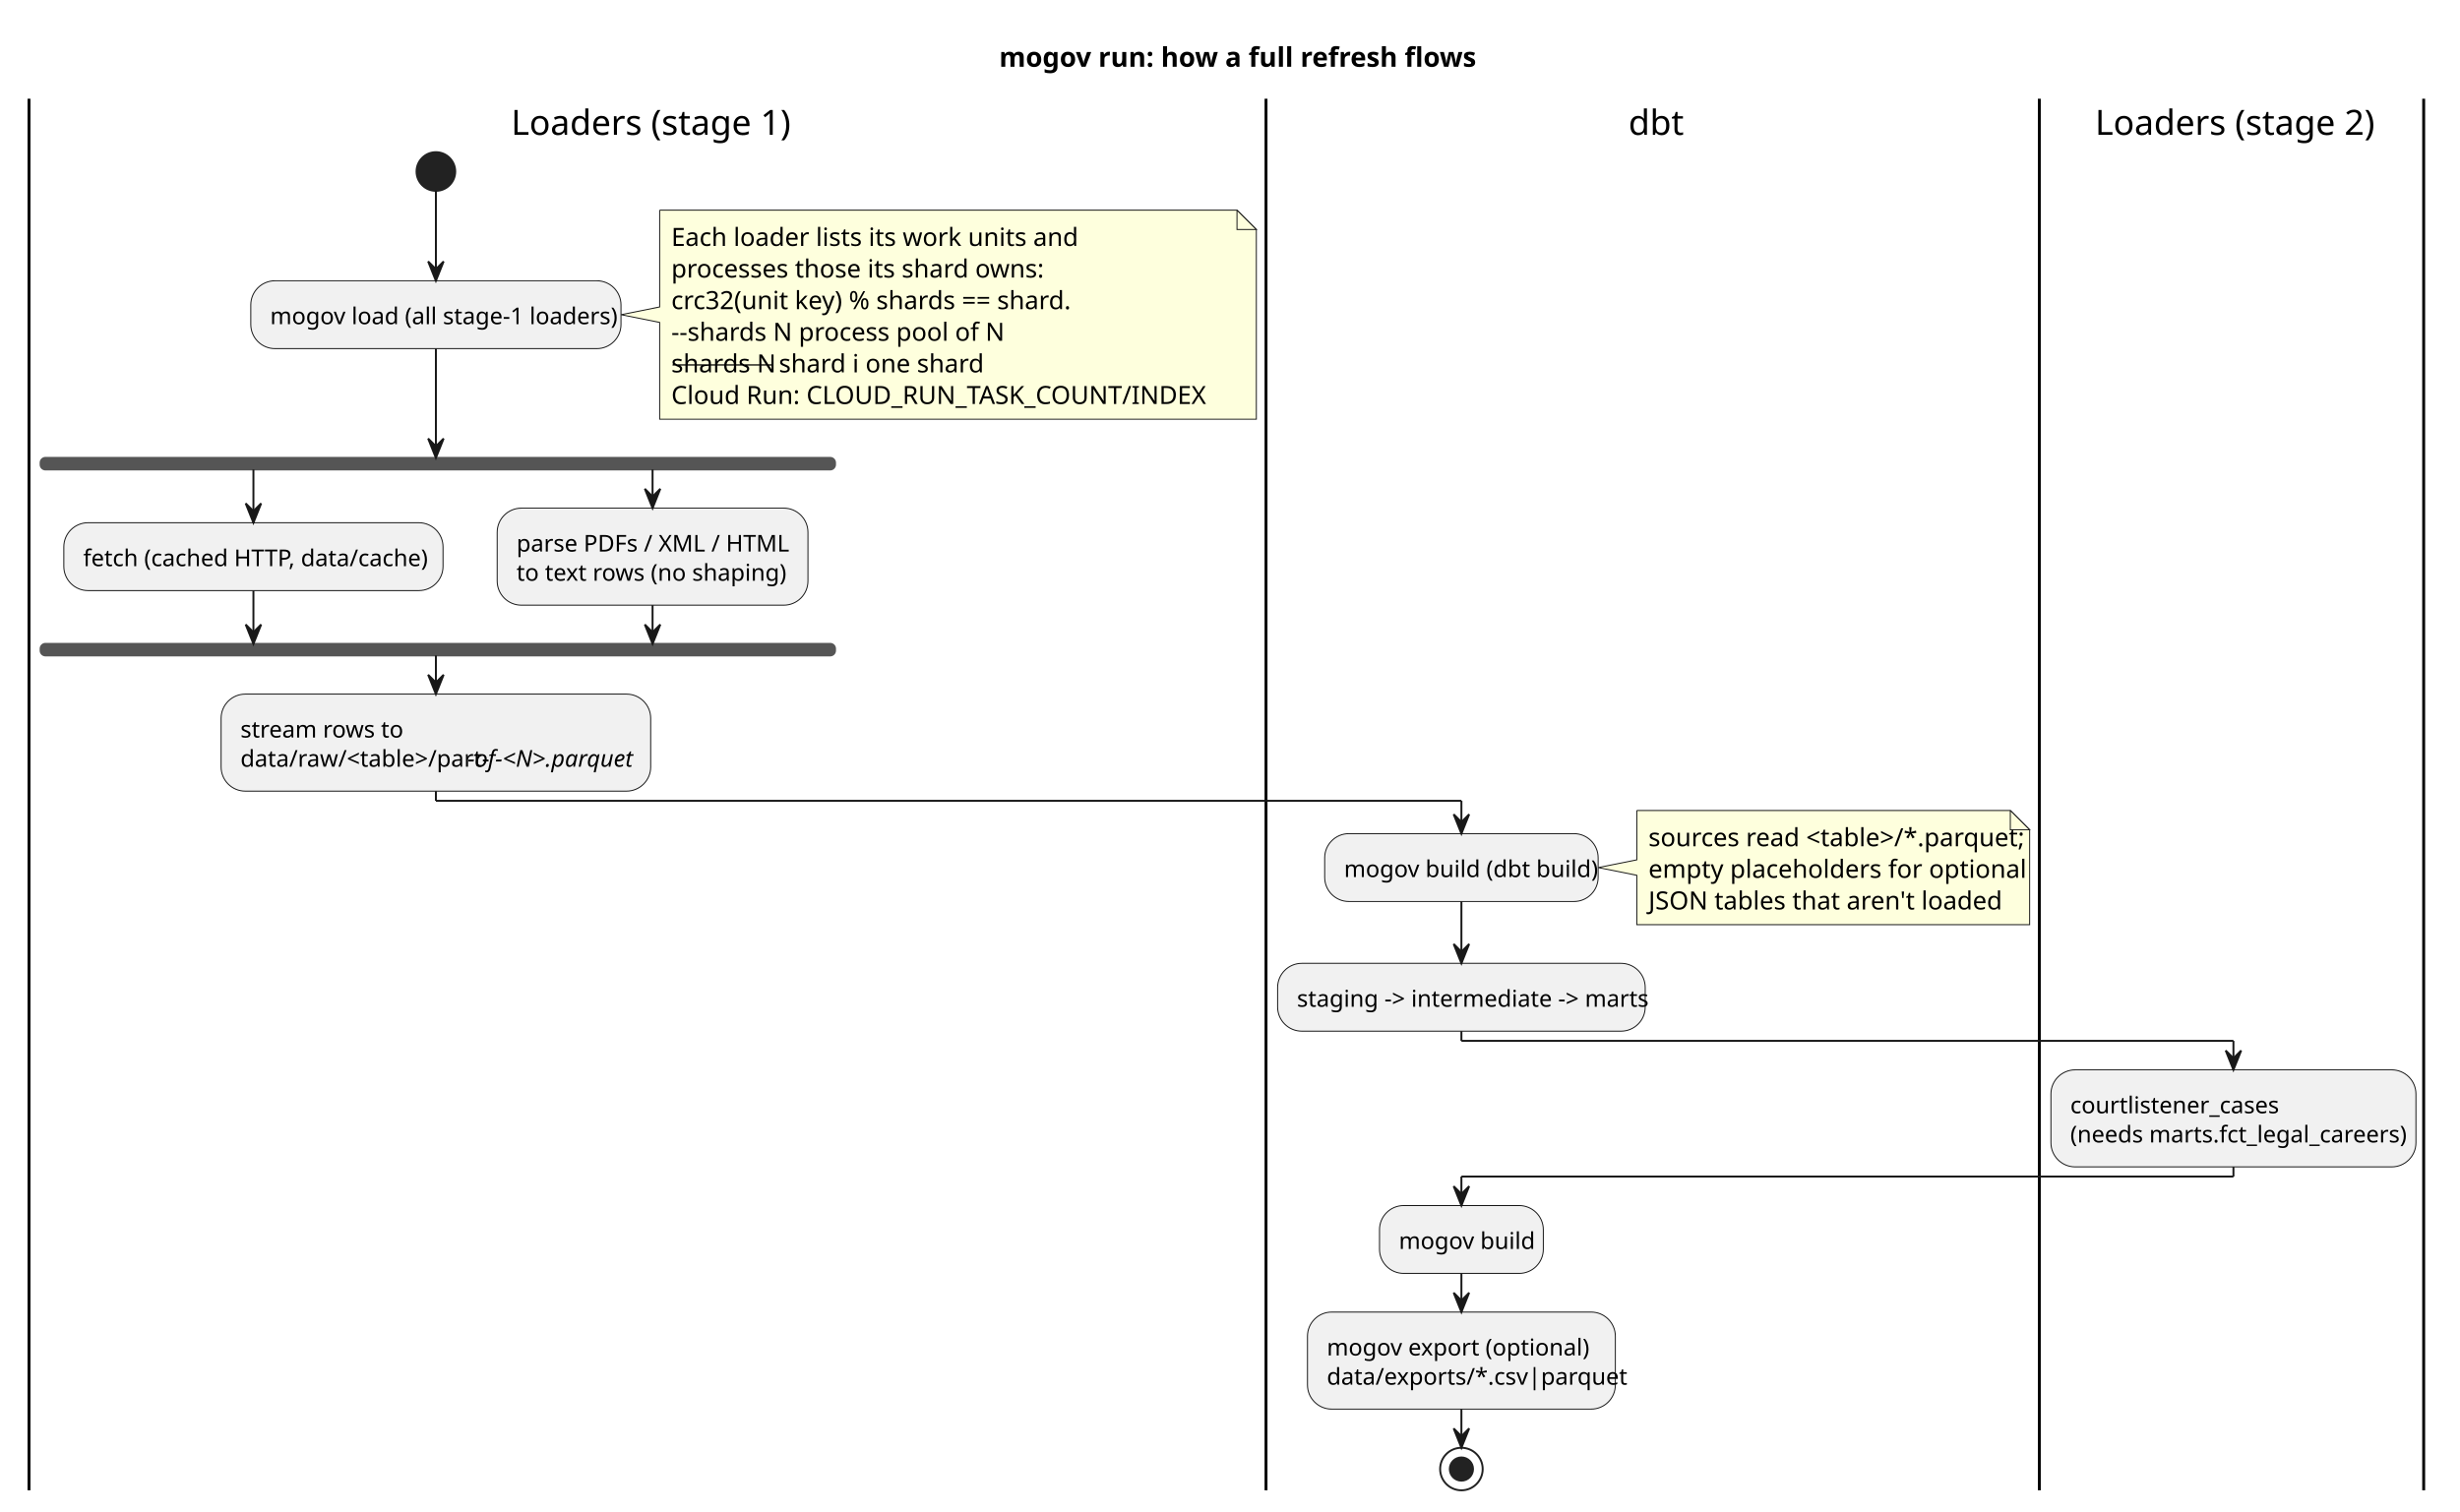
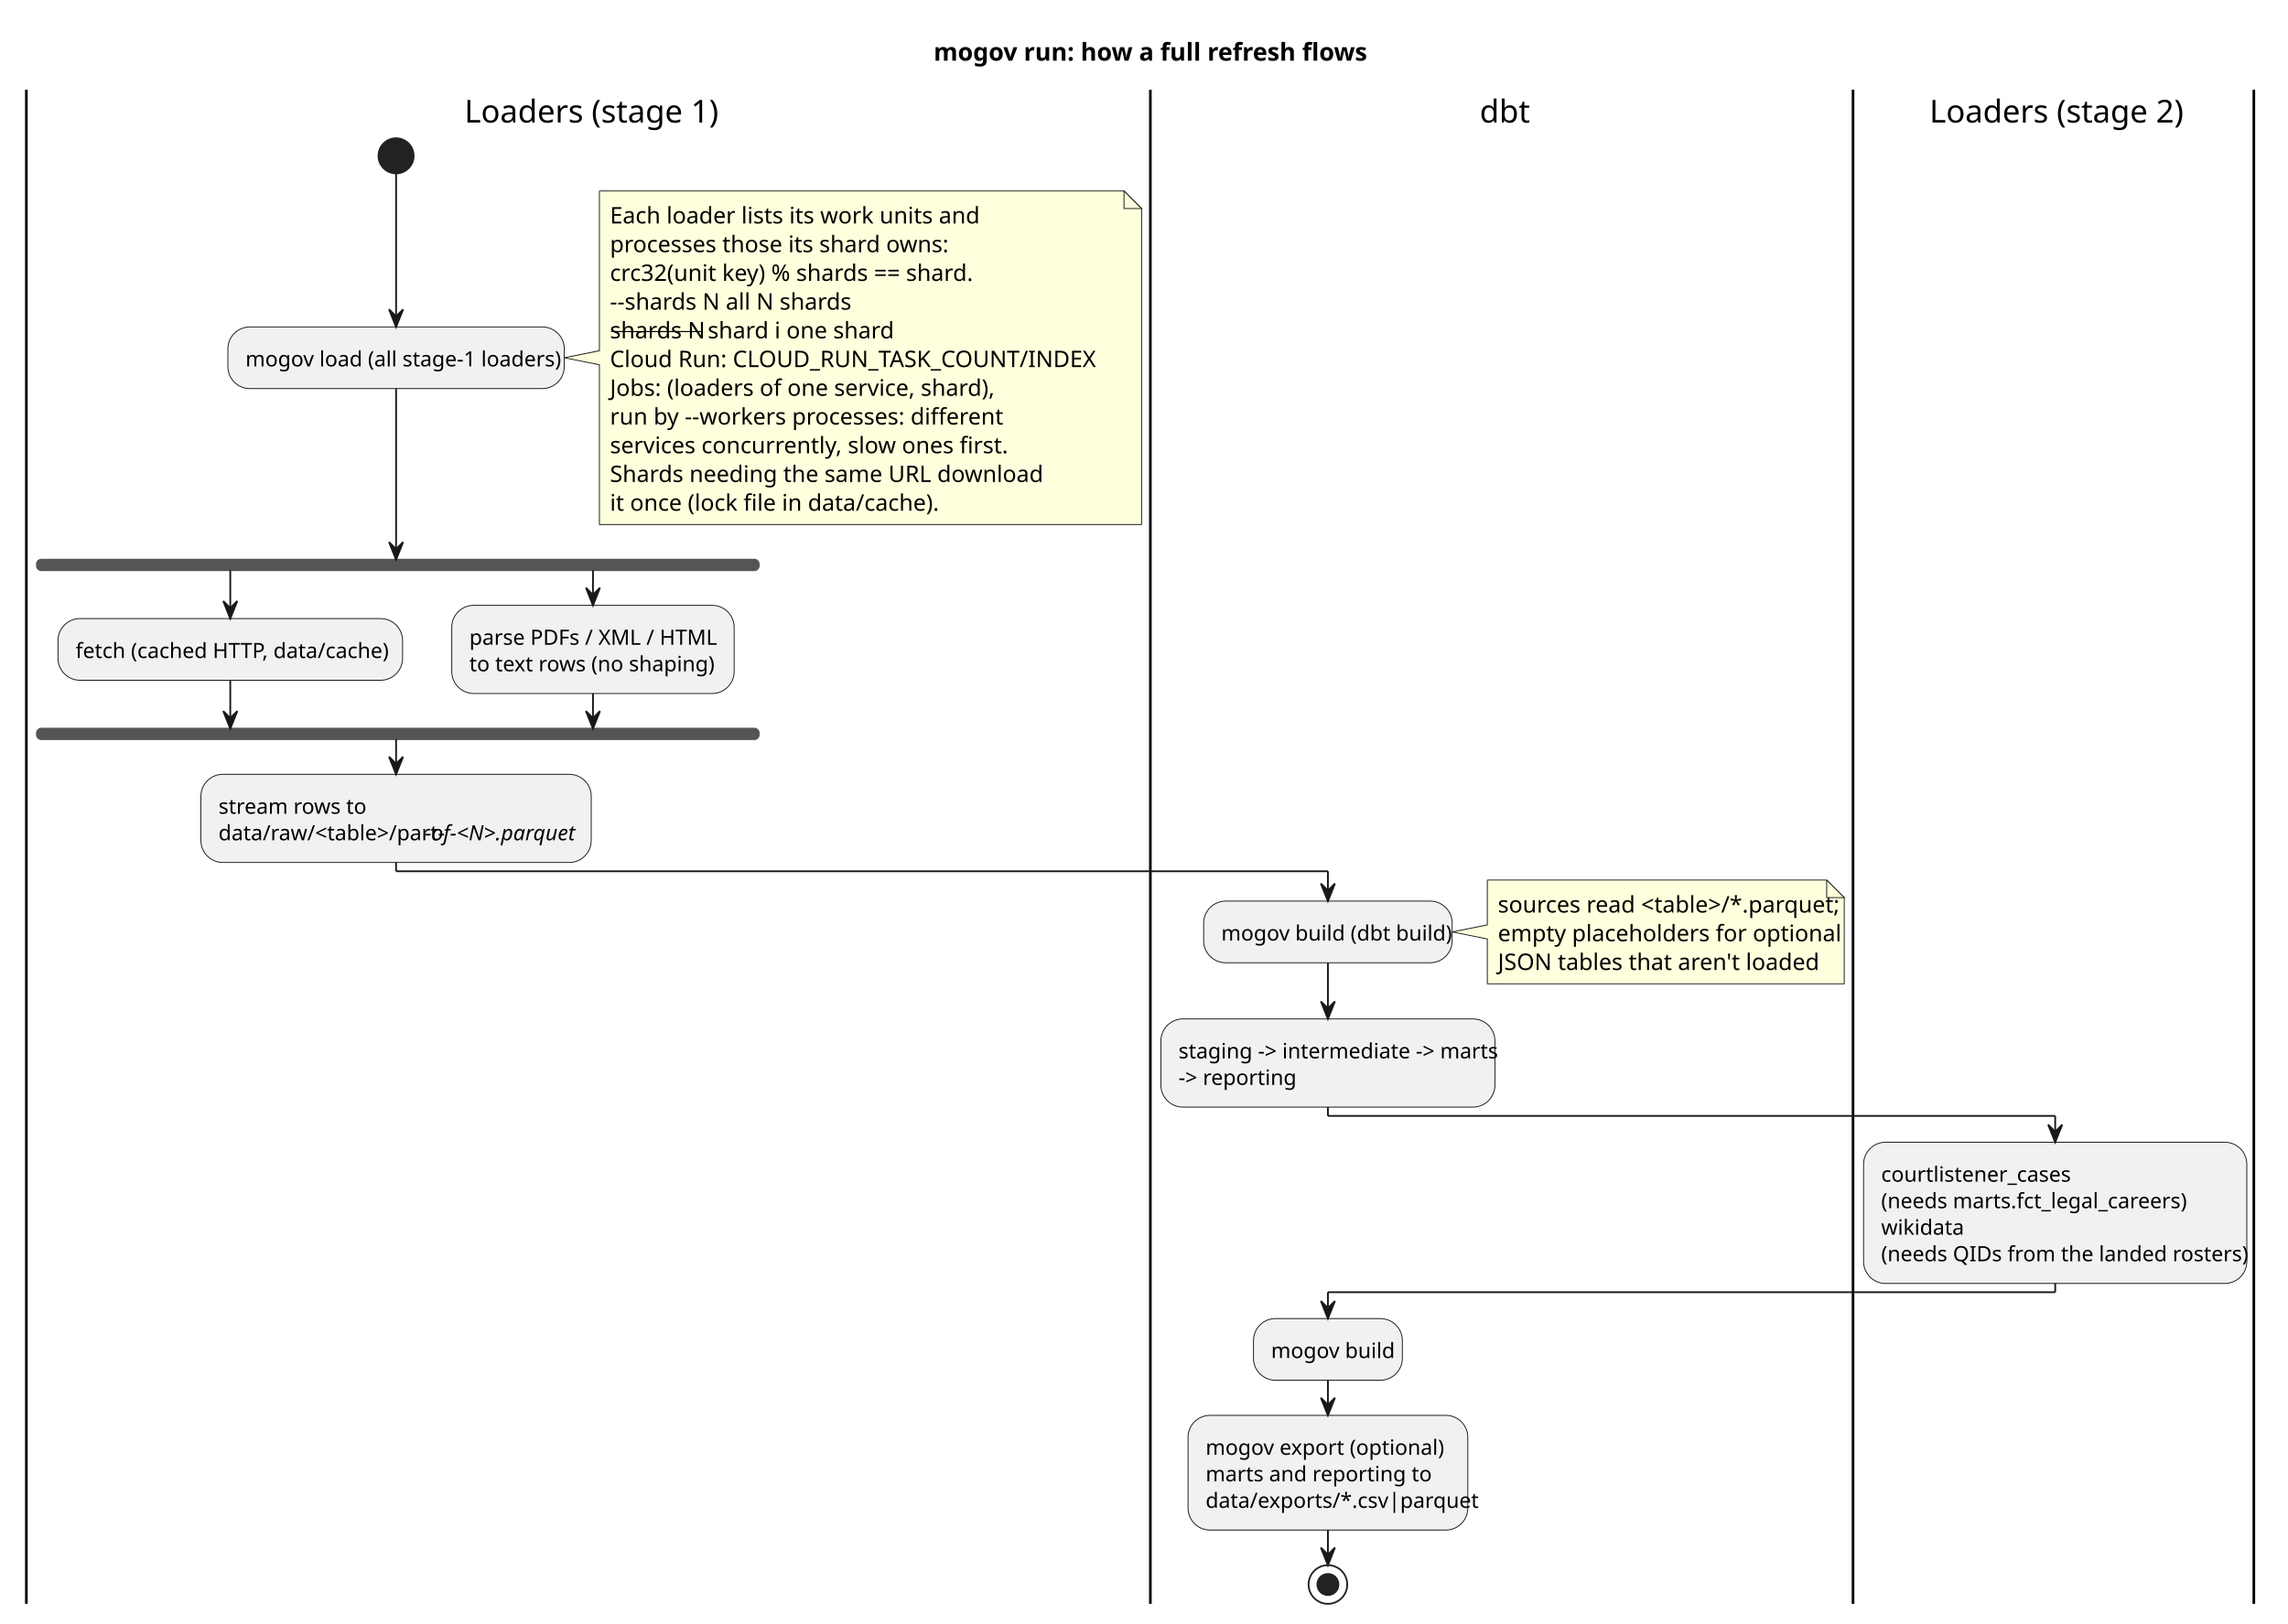
- <svg xmlns="http://www.w3.org/2000/svg" contentStyleType="text/css" height="782px" preserveAspectRatio="none" style="width:1272px;height:782px;background:#FFFFFF;" version="1.1" viewBox="0 0 1272 782" width="1272px" zoomAndPan="magnify">
+ <svg xmlns="http://www.w3.org/2000/svg" contentStyleType="text/css" height="924px" preserveAspectRatio="none" style="width:1302px;height:924px;background:#FFFFFF;" version="1.1" viewBox="0 0 1302 924" width="1302px" zoomAndPan="magnify">
  <defs />
  <g>
-     <text fill="#000000" font-family="sans-serif" font-size="14" font-weight="bold" lengthAdjust="spacing" textLength="236.462" x="516.628" y="34.533">mogov run: how a full refresh flows</text>
-     <rect fill="none" height="22.641" style="stroke:none;stroke-width:1.0;" width="1239.719" x="15" y="51.065" />
+     <text fill="#000000" font-family="sans-serif" font-size="14" font-weight="bold" lengthAdjust="spacing" textLength="236.462" x="531.3" y="34.533">mogov run: how a full refresh flows</text>
+     <rect fill="none" height="22.641" style="stroke:none;stroke-width:1.0;" width="1269.062" x="15" y="51.065" />
    <ellipse cx="225.388" cy="88.705" fill="#222222" rx="10" ry="10" style="stroke:#222222;stroke-width:1.0;" />
-     <path d="M341.099,108.705 L341.099,158.76 L321.099,162.76 L341.099,166.76 L341.099,216.815 A0,0 0 0 0 341.099,216.815 L649.622,216.815 A0,0 0 0 0 649.622,216.815 L649.622,118.705 L639.622,108.705 L341.099,108.705 A0,0 0 0 0 341.099,108.705 " fill="#FEFFDD" style="stroke:#181818;stroke-width:0.5;" />
+     <path d="M341.099,108.705 L341.099,199.639 L321.099,203.639 L341.099,207.639 L341.099,298.572 A0,0 0 0 0 341.099,298.572 L649.622,298.572 A0,0 0 0 0 649.622,298.572 L649.622,118.705 L639.622,108.705 L341.099,108.705 A0,0 0 0 0 341.099,108.705 " fill="#FEFFDD" style="stroke:#181818;stroke-width:0.5;" />
    <path d="M639.622,108.705 L639.622,118.705 L649.622,118.705 L639.622,108.705 " fill="#FEFFDD" style="stroke:#181818;stroke-width:0.5;" />
    <text fill="#000000" font-family="sans-serif" font-size="13" lengthAdjust="spacing" textLength="199.424" x="347.099" y="127.2">Each loader lists its work units and</text>
    <text fill="#000000" font-family="sans-serif" font-size="13" lengthAdjust="spacing" textLength="184.977" x="347.099" y="143.552">processes those its shard owns:</text>
    <text fill="#000000" font-family="sans-serif" font-size="13" lengthAdjust="spacing" textLength="201.589" x="347.099" y="159.903">crc32(unit key) % shards == shard.</text>
-     <text fill="#000000" font-family="sans-serif" font-size="13" lengthAdjust="spacing" textLength="190.734" x="347.099" y="176.255">--shards N        process pool of N</text>
+     <text fill="#000000" font-family="sans-serif" font-size="13" lengthAdjust="spacing" textLength="158.209" x="347.099" y="176.255">--shards N        all N shards</text>
    <text fill="#000000" font-family="sans-serif" font-size="13" lengthAdjust="spacing" text-decoration="line-through" textLength="52.019" x="347.099" y="192.606">shards N</text>
    <text fill="#000000" font-family="sans-serif" font-size="13" lengthAdjust="spacing" textLength="107.675" x="402.729" y="192.606">shard i   one shard</text>
    <text fill="#000000" font-family="sans-serif" font-size="13" lengthAdjust="spacing" textLength="287.523" x="347.099" y="208.958">Cloud Run: CLOUD_RUN_TASK_COUNT/INDEX</text>
-     <rect fill="#F1F1F1" height="35.094" rx="12.5" ry="12.5" style="stroke:#181818;stroke-width:0.5;" width="191.422" x="129.677" y="145.213" />
-     <text fill="#000000" font-family="sans-serif" font-size="12" lengthAdjust="spacing" textLength="171.422" x="139.677" y="167.67">mogov load (all stage-1 loaders)</text>
-     <rect fill="#555555" height="6" rx="2.5" ry="2.5" style="stroke:#555555;stroke-width:1.0;" width="410.775" x="21" y="236.815" />
-     <rect fill="#F1F1F1" height="35.094" rx="12.5" ry="12.5" style="stroke:#181818;stroke-width:0.5;" width="196.08" x="33" y="270.361" />
-     <text fill="#000000" font-family="sans-serif" font-size="12" lengthAdjust="spacing" textLength="176.08" x="43" y="292.818">fetch (cached HTTP, data/cache)</text>
-     <rect fill="#F1F1F1" height="50.188" rx="12.5" ry="12.5" style="stroke:#181818;stroke-width:0.5;" width="160.695" x="257.08" y="262.815" />
-     <text fill="#000000" font-family="sans-serif" font-size="12" lengthAdjust="spacing" textLength="140.695" x="267.08" y="285.272">parse PDFs / XML / HTML</text>
-     <text fill="#000000" font-family="sans-serif" font-size="12" lengthAdjust="spacing" textLength="131.397" x="267.08" y="300.365">to text rows (no shaping)</text>
-     <rect fill="#555555" height="6" rx="2.5" ry="2.5" style="stroke:#555555;stroke-width:1.0;" width="410.775" x="21" y="333.002" />
-     <rect fill="#F1F1F1" height="50.188" rx="12.5" ry="12.5" style="stroke:#181818;stroke-width:0.5;" width="222.119" x="114.328" y="359.002" />
-     <text fill="#000000" font-family="sans-serif" font-size="12" lengthAdjust="spacing" textLength="78.686" x="124.328" y="381.459">stream rows to</text>
-     <text fill="#000000" font-family="sans-serif" font-size="12" lengthAdjust="spacing" textLength="117.404" x="124.328" y="396.553">data/raw/&lt;table&gt;/part-</text>
-     <text fill="#000000" font-family="sans-serif" font-size="12" font-style="italic" lengthAdjust="spacing" textLength="84.715" x="241.732" y="396.553">-of-&lt;N&gt;.parquet</text>
-     <line style="stroke:#000000;stroke-width:1.5;" x1="15" x2="15" y1="51.065" y2="770.807" />
-     <path d="M846.359,419.19 L846.359,444.717 L826.359,448.717 L846.359,452.717 L846.359,478.244 A0,0 0 0 0 846.359,478.244 L1049.48,478.244 A0,0 0 0 0 1049.48,478.244 L1049.48,429.19 L1039.48,419.19 L846.359,419.19 A0,0 0 0 0 846.359,419.19 " fill="#FEFFDD" style="stroke:#181818;stroke-width:0.5;" />
-     <path d="M1039.48,419.19 L1039.48,429.19 L1049.48,429.19 L1039.48,419.19 " fill="#FEFFDD" style="stroke:#181818;stroke-width:0.5;" />
-     <text fill="#000000" font-family="sans-serif" font-size="13" lengthAdjust="spacing" textLength="182.121" x="852.359" y="437.685">sources read &lt;table&gt;/*.parquet;</text>
-     <text fill="#000000" font-family="sans-serif" font-size="13" lengthAdjust="spacing" textLength="180.661" x="852.359" y="454.036">empty placeholders for optional</text>
-     <text fill="#000000" font-family="sans-serif" font-size="13" lengthAdjust="spacing" textLength="176.643" x="852.359" y="470.388">JSON tables that aren't loaded</text>
-     <rect fill="#F1F1F1" height="35.094" rx="12.5" ry="12.5" style="stroke:#181818;stroke-width:0.5;" width="141.4" x="684.959" y="431.17" />
-     <text fill="#000000" font-family="sans-serif" font-size="12" lengthAdjust="spacing" textLength="121.4" x="694.959" y="453.627">mogov build (dbt build)</text>
-     <rect fill="#F1F1F1" height="35.094" rx="12.5" ry="12.5" style="stroke:#181818;stroke-width:0.5;" width="190.074" x="660.622" y="498.244" />
-     <text fill="#000000" font-family="sans-serif" font-size="12" lengthAdjust="spacing" textLength="170.074" x="670.622" y="520.701">staging -&gt; intermediate -&gt; marts</text>
-     <rect fill="#F1F1F1" height="35.094" rx="12.5" ry="12.5" style="stroke:#181818;stroke-width:0.5;" width="84.705" x="713.307" y="623.525" />
-     <text fill="#000000" font-family="sans-serif" font-size="12" lengthAdjust="spacing" textLength="64.705" x="723.307" y="645.982">mogov build</text>
-     <rect fill="#F1F1F1" height="50.188" rx="12.5" ry="12.5" style="stroke:#181818;stroke-width:0.5;" width="159.195" x="676.062" y="678.619" />
-     <text fill="#000000" font-family="sans-serif" font-size="12" lengthAdjust="spacing" textLength="126.064" x="686.062" y="701.076">mogov export (optional)</text>
-     <text fill="#000000" font-family="sans-serif" font-size="12" lengthAdjust="spacing" textLength="139.195" x="686.062" y="716.17">data/exports/*.csv|parquet</text>
-     <ellipse cx="755.659" cy="759.807" fill="none" rx="11" ry="11" style="stroke:#222222;stroke-width:1.0;" />
-     <ellipse cx="755.659" cy="759.807" fill="#222222" rx="6" ry="6" style="stroke:#222222;stroke-width:1.0;" />
-     <line style="stroke:#000000;stroke-width:1.5;" x1="654.622" x2="654.622" y1="51.065" y2="770.807" />
-     <rect fill="#F1F1F1" height="50.188" rx="12.5" ry="12.5" style="stroke:#181818;stroke-width:0.5;" width="188.738" x="1060.48" y="553.338" />
-     <text fill="#000000" font-family="sans-serif" font-size="12" lengthAdjust="spacing" textLength="103.383" x="1070.48" y="575.795">courtlistener_cases</text>
-     <text fill="#000000" font-family="sans-serif" font-size="12" lengthAdjust="spacing" textLength="168.738" x="1070.48" y="590.889">(needs marts.fct_legal_careers)</text>
-     <line style="stroke:#000000;stroke-width:1.5;" x1="1054.48" x2="1054.48" y1="51.065" y2="770.807" />
-     <line style="stroke:#000000;stroke-width:1.5;" x1="1253.218" x2="1253.218" y1="51.065" y2="770.807" />
-     <line style="stroke:#181818;stroke-width:1.0;" x1="225.388" x2="225.388" y1="98.705" y2="145.213" />
-     <polygon fill="#181818" points="221.388,135.213,225.388,145.213,229.388,135.213,225.388,139.213" style="stroke:#181818;stroke-width:1.0;" />
-     <line style="stroke:#181818;stroke-width:1.0;" x1="131.04" x2="131.04" y1="242.815" y2="270.361" />
-     <polygon fill="#181818" points="127.04,260.361,131.04,270.361,135.04,260.361,131.04,264.361" style="stroke:#181818;stroke-width:1.0;" />
-     <line style="stroke:#181818;stroke-width:1.0;" x1="337.428" x2="337.428" y1="242.815" y2="262.815" />
-     <polygon fill="#181818" points="333.428,252.815,337.428,262.815,341.428,252.815,337.428,256.815" style="stroke:#181818;stroke-width:1.0;" />
-     <line style="stroke:#181818;stroke-width:1.0;" x1="131.04" x2="131.04" y1="305.455" y2="333.002" />
-     <polygon fill="#181818" points="127.04,323.002,131.04,333.002,135.04,323.002,131.04,327.002" style="stroke:#181818;stroke-width:1.0;" />
-     <line style="stroke:#181818;stroke-width:1.0;" x1="337.428" x2="337.428" y1="313.002" y2="333.002" />
-     <polygon fill="#181818" points="333.428,323.002,337.428,333.002,341.428,323.002,337.428,327.002" style="stroke:#181818;stroke-width:1.0;" />
-     <line style="stroke:#181818;stroke-width:1.0;" x1="225.388" x2="225.388" y1="180.307" y2="236.815" />
-     <polygon fill="#181818" points="221.388,226.815,225.388,236.815,229.388,226.815,225.388,230.815" style="stroke:#181818;stroke-width:1.0;" />
-     <line style="stroke:#181818;stroke-width:1.0;" x1="225.388" x2="225.388" y1="339.002" y2="359.002" />
-     <polygon fill="#181818" points="221.388,349.002,225.388,359.002,229.388,349.002,225.388,353.002" style="stroke:#181818;stroke-width:1.0;" />
-     <line style="stroke:#181818;stroke-width:1.0;" x1="755.659" x2="755.659" y1="466.264" y2="498.244" />
-     <polygon fill="#181818" points="751.659,488.244,755.659,498.244,759.659,488.244,755.659,492.244" style="stroke:#181818;stroke-width:1.0;" />
-     <line style="stroke:#181818;stroke-width:1.0;" x1="755.659" x2="755.659" y1="658.619" y2="678.619" />
-     <polygon fill="#181818" points="751.659,668.619,755.659,678.619,759.659,668.619,755.659,672.619" style="stroke:#181818;stroke-width:1.0;" />
-     <line style="stroke:#181818;stroke-width:1.0;" x1="755.659" x2="755.659" y1="728.807" y2="748.807" />
-     <polygon fill="#181818" points="751.659,738.807,755.659,748.807,759.659,738.807,755.659,742.807" style="stroke:#181818;stroke-width:1.0;" />
-     <line style="stroke:#181818;stroke-width:1.0;" x1="225.388" x2="225.388" y1="409.19" y2="414.19" />
-     <line style="stroke:#181818;stroke-width:1.0;" x1="225.388" x2="755.659" y1="414.19" y2="414.19" />
-     <line style="stroke:#181818;stroke-width:1.0;" x1="755.659" x2="755.659" y1="414.19" y2="431.17" />
-     <polygon fill="#181818" points="751.659,421.17,755.659,431.17,759.659,421.17,755.659,425.17" style="stroke:#181818;stroke-width:1.0;" />
-     <line style="stroke:#181818;stroke-width:1.0;" x1="755.659" x2="755.659" y1="533.338" y2="538.338" />
-     <line style="stroke:#181818;stroke-width:1.0;" x1="755.659" x2="1154.849" y1="538.338" y2="538.338" />
-     <line style="stroke:#181818;stroke-width:1.0;" x1="1154.849" x2="1154.849" y1="538.338" y2="553.338" />
-     <polygon fill="#181818" points="1150.849,543.338,1154.849,553.338,1158.849,543.338,1154.849,547.338" style="stroke:#181818;stroke-width:1.0;" />
-     <line style="stroke:#181818;stroke-width:1.0;" x1="1154.849" x2="1154.849" y1="603.525" y2="608.525" />
-     <line style="stroke:#181818;stroke-width:1.0;" x1="1154.849" x2="755.659" y1="608.525" y2="608.525" />
-     <line style="stroke:#181818;stroke-width:1.0;" x1="755.659" x2="755.659" y1="608.525" y2="623.525" />
-     <polygon fill="#181818" points="751.659,613.525,755.659,623.525,759.659,613.525,755.659,617.525" style="stroke:#181818;stroke-width:1.0;" />
+     <text fill="#000000" font-family="sans-serif" font-size="13" lengthAdjust="spacing" textLength="213.878" x="347.099" y="225.31">Jobs: (loaders of one service, shard),</text>
+     <text fill="#000000" font-family="sans-serif" font-size="13" lengthAdjust="spacing" textLength="210.964" x="347.099" y="241.661">run by --workers processes: different</text>
+     <text fill="#000000" font-family="sans-serif" font-size="13" lengthAdjust="spacing" textLength="215.293" x="347.099" y="258.013">services concurrently, slow ones first.</text>
+     <text fill="#000000" font-family="sans-serif" font-size="13" lengthAdjust="spacing" textLength="237.041" x="347.099" y="274.364">Shards needing the same URL download</text>
+     <text fill="#000000" font-family="sans-serif" font-size="13" lengthAdjust="spacing" textLength="178.477" x="347.099" y="290.716">it once (lock file in data/cache).</text>
+     <rect fill="#F1F1F1" height="35.094" rx="12.5" ry="12.5" style="stroke:#181818;stroke-width:0.5;" width="191.422" x="129.677" y="186.092" />
+     <text fill="#000000" font-family="sans-serif" font-size="12" lengthAdjust="spacing" textLength="171.422" x="139.677" y="208.549">mogov load (all stage-1 loaders)</text>
+     <rect fill="#555555" height="6" rx="2.5" ry="2.5" style="stroke:#555555;stroke-width:1.0;" width="410.775" x="21" y="318.572" />
+     <rect fill="#F1F1F1" height="35.094" rx="12.5" ry="12.5" style="stroke:#181818;stroke-width:0.5;" width="196.08" x="33" y="352.119" />
+     <text fill="#000000" font-family="sans-serif" font-size="12" lengthAdjust="spacing" textLength="176.08" x="43" y="374.576">fetch (cached HTTP, data/cache)</text>
+     <rect fill="#F1F1F1" height="50.188" rx="12.5" ry="12.5" style="stroke:#181818;stroke-width:0.5;" width="160.695" x="257.08" y="344.572" />
+     <text fill="#000000" font-family="sans-serif" font-size="12" lengthAdjust="spacing" textLength="140.695" x="267.08" y="367.029">parse PDFs / XML / HTML</text>
+     <text fill="#000000" font-family="sans-serif" font-size="12" lengthAdjust="spacing" textLength="131.397" x="267.08" y="382.123">to text rows (no shaping)</text>
+     <rect fill="#555555" height="6" rx="2.5" ry="2.5" style="stroke:#555555;stroke-width:1.0;" width="410.775" x="21" y="414.76" />
+     <rect fill="#F1F1F1" height="50.188" rx="12.5" ry="12.5" style="stroke:#181818;stroke-width:0.5;" width="222.119" x="114.328" y="440.76" />
+     <text fill="#000000" font-family="sans-serif" font-size="12" lengthAdjust="spacing" textLength="78.686" x="124.328" y="463.217">stream rows to</text>
+     <text fill="#000000" font-family="sans-serif" font-size="12" lengthAdjust="spacing" textLength="117.404" x="124.328" y="478.31">data/raw/&lt;table&gt;/part-</text>
+     <text fill="#000000" font-family="sans-serif" font-size="12" font-style="italic" lengthAdjust="spacing" textLength="84.715" x="241.732" y="478.31">-of-&lt;N&gt;.parquet</text>
+     <line style="stroke:#000000;stroke-width:1.5;" x1="15" x2="15" y1="51.065" y2="912.939" />
+     <path d="M846.359,500.947 L846.359,526.475 L826.359,530.475 L846.359,534.475 L846.359,560.002 A0,0 0 0 0 846.359,560.002 L1049.48,560.002 A0,0 0 0 0 1049.48,560.002 L1049.48,510.947 L1039.48,500.947 L846.359,500.947 A0,0 0 0 0 846.359,500.947 " fill="#FEFFDD" style="stroke:#181818;stroke-width:0.5;" />
+     <path d="M1039.48,500.947 L1039.48,510.947 L1049.48,510.947 L1039.48,500.947 " fill="#FEFFDD" style="stroke:#181818;stroke-width:0.5;" />
+     <text fill="#000000" font-family="sans-serif" font-size="13" lengthAdjust="spacing" textLength="182.121" x="852.359" y="519.442">sources read &lt;table&gt;/*.parquet;</text>
+     <text fill="#000000" font-family="sans-serif" font-size="13" lengthAdjust="spacing" textLength="180.661" x="852.359" y="535.794">empty placeholders for optional</text>
+     <text fill="#000000" font-family="sans-serif" font-size="13" lengthAdjust="spacing" textLength="176.643" x="852.359" y="552.145">JSON tables that aren't loaded</text>
+     <rect fill="#F1F1F1" height="35.094" rx="12.5" ry="12.5" style="stroke:#181818;stroke-width:0.5;" width="141.4" x="684.959" y="512.928" />
+     <text fill="#000000" font-family="sans-serif" font-size="12" lengthAdjust="spacing" textLength="121.4" x="694.959" y="535.385">mogov build (dbt build)</text>
+     <rect fill="#F1F1F1" height="50.188" rx="12.5" ry="12.5" style="stroke:#181818;stroke-width:0.5;" width="190.074" x="660.622" y="580.002" />
+     <text fill="#000000" font-family="sans-serif" font-size="12" lengthAdjust="spacing" textLength="170.074" x="670.622" y="602.459">staging -&gt; intermediate -&gt; marts</text>
+     <text fill="#000000" font-family="sans-serif" font-size="12" lengthAdjust="spacing" textLength="61.699" x="670.622" y="617.553">-&gt; reporting</text>
+     <rect fill="#F1F1F1" height="35.094" rx="12.5" ry="12.5" style="stroke:#181818;stroke-width:0.5;" width="84.705" x="713.307" y="750.564" />
+     <text fill="#000000" font-family="sans-serif" font-size="12" lengthAdjust="spacing" textLength="64.705" x="723.307" y="773.021">mogov build</text>
+     <rect fill="#F1F1F1" height="65.281" rx="12.5" ry="12.5" style="stroke:#181818;stroke-width:0.5;" width="159.195" x="676.062" y="805.658" />
+     <text fill="#000000" font-family="sans-serif" font-size="12" lengthAdjust="spacing" textLength="126.064" x="686.062" y="828.115">mogov export (optional)</text>
+     <text fill="#000000" font-family="sans-serif" font-size="12" lengthAdjust="spacing" textLength="117.393" x="686.062" y="843.209">marts and reporting to</text>
+     <text fill="#000000" font-family="sans-serif" font-size="12" lengthAdjust="spacing" textLength="139.195" x="686.062" y="858.303">data/exports/*.csv|parquet</text>
+     <ellipse cx="755.659" cy="901.939" fill="none" rx="11" ry="11" style="stroke:#222222;stroke-width:1.0;" />
+     <ellipse cx="755.659" cy="901.939" fill="#222222" rx="6" ry="6" style="stroke:#222222;stroke-width:1.0;" />
+     <line style="stroke:#000000;stroke-width:1.5;" x1="654.622" x2="654.622" y1="51.065" y2="912.939" />
+     <rect fill="#F1F1F1" height="80.375" rx="12.5" ry="12.5" style="stroke:#181818;stroke-width:0.5;" width="218.082" x="1060.48" y="650.189" />
+     <text fill="#000000" font-family="sans-serif" font-size="12" lengthAdjust="spacing" textLength="103.383" x="1070.48" y="672.646">courtlistener_cases</text>
+     <text fill="#000000" font-family="sans-serif" font-size="12" lengthAdjust="spacing" textLength="168.738" x="1070.48" y="687.74">(needs marts.fct_legal_careers)</text>
+     <text fill="#000000" font-family="sans-serif" font-size="12" lengthAdjust="spacing" textLength="43.353" x="1070.48" y="702.834">wikidata</text>
+     <text fill="#000000" font-family="sans-serif" font-size="12" lengthAdjust="spacing" textLength="198.082" x="1070.48" y="717.928">(needs QIDs from the landed rosters)</text>
+     <line style="stroke:#000000;stroke-width:1.5;" x1="1054.48" x2="1054.48" y1="51.065" y2="912.939" />
+     <line style="stroke:#000000;stroke-width:1.5;" x1="1282.562" x2="1282.562" y1="51.065" y2="912.939" />
+     <line style="stroke:#181818;stroke-width:1.0;" x1="225.388" x2="225.388" y1="98.705" y2="186.092" />
+     <polygon fill="#181818" points="221.388,176.092,225.388,186.092,229.388,176.092,225.388,180.092" style="stroke:#181818;stroke-width:1.0;" />
+     <line style="stroke:#181818;stroke-width:1.0;" x1="131.04" x2="131.04" y1="324.572" y2="352.119" />
+     <polygon fill="#181818" points="127.04,342.119,131.04,352.119,135.04,342.119,131.04,346.119" style="stroke:#181818;stroke-width:1.0;" />
+     <line style="stroke:#181818;stroke-width:1.0;" x1="337.428" x2="337.428" y1="324.572" y2="344.572" />
+     <polygon fill="#181818" points="333.428,334.572,337.428,344.572,341.428,334.572,337.428,338.572" style="stroke:#181818;stroke-width:1.0;" />
+     <line style="stroke:#181818;stroke-width:1.0;" x1="131.04" x2="131.04" y1="387.213" y2="414.76" />
+     <polygon fill="#181818" points="127.04,404.76,131.04,414.76,135.04,404.76,131.04,408.76" style="stroke:#181818;stroke-width:1.0;" />
+     <line style="stroke:#181818;stroke-width:1.0;" x1="337.428" x2="337.428" y1="394.76" y2="414.76" />
+     <polygon fill="#181818" points="333.428,404.76,337.428,414.76,341.428,404.76,337.428,408.76" style="stroke:#181818;stroke-width:1.0;" />
+     <line style="stroke:#181818;stroke-width:1.0;" x1="225.388" x2="225.388" y1="221.185" y2="318.572" />
+     <polygon fill="#181818" points="221.388,308.572,225.388,318.572,229.388,308.572,225.388,312.572" style="stroke:#181818;stroke-width:1.0;" />
+     <line style="stroke:#181818;stroke-width:1.0;" x1="225.388" x2="225.388" y1="420.76" y2="440.76" />
+     <polygon fill="#181818" points="221.388,430.76,225.388,440.76,229.388,430.76,225.388,434.76" style="stroke:#181818;stroke-width:1.0;" />
+     <line style="stroke:#181818;stroke-width:1.0;" x1="755.659" x2="755.659" y1="548.021" y2="580.002" />
+     <polygon fill="#181818" points="751.659,570.002,755.659,580.002,759.659,570.002,755.659,574.002" style="stroke:#181818;stroke-width:1.0;" />
+     <line style="stroke:#181818;stroke-width:1.0;" x1="755.659" x2="755.659" y1="785.658" y2="805.658" />
+     <polygon fill="#181818" points="751.659,795.658,755.659,805.658,759.659,795.658,755.659,799.658" style="stroke:#181818;stroke-width:1.0;" />
+     <line style="stroke:#181818;stroke-width:1.0;" x1="755.659" x2="755.659" y1="870.939" y2="890.939" />
+     <polygon fill="#181818" points="751.659,880.939,755.659,890.939,759.659,880.939,755.659,884.939" style="stroke:#181818;stroke-width:1.0;" />
+     <line style="stroke:#181818;stroke-width:1.0;" x1="225.388" x2="225.388" y1="490.947" y2="495.947" />
+     <line style="stroke:#181818;stroke-width:1.0;" x1="225.388" x2="755.659" y1="495.947" y2="495.947" />
+     <line style="stroke:#181818;stroke-width:1.0;" x1="755.659" x2="755.659" y1="495.947" y2="512.928" />
+     <polygon fill="#181818" points="751.659,502.928,755.659,512.928,759.659,502.928,755.659,506.928" style="stroke:#181818;stroke-width:1.0;" />
+     <line style="stroke:#181818;stroke-width:1.0;" x1="755.659" x2="755.659" y1="630.189" y2="635.189" />
+     <line style="stroke:#181818;stroke-width:1.0;" x1="755.659" x2="1169.521" y1="635.189" y2="635.189" />
+     <line style="stroke:#181818;stroke-width:1.0;" x1="1169.521" x2="1169.521" y1="635.189" y2="650.189" />
+     <polygon fill="#181818" points="1165.521,640.189,1169.521,650.189,1173.521,640.189,1169.521,644.189" style="stroke:#181818;stroke-width:1.0;" />
+     <line style="stroke:#181818;stroke-width:1.0;" x1="1169.521" x2="1169.521" y1="730.564" y2="735.564" />
+     <line style="stroke:#181818;stroke-width:1.0;" x1="1169.521" x2="755.659" y1="735.564" y2="735.564" />
+     <line style="stroke:#181818;stroke-width:1.0;" x1="755.659" x2="755.659" y1="735.564" y2="750.564" />
+     <polygon fill="#181818" points="751.659,740.564,755.659,750.564,759.659,740.564,755.659,744.564" style="stroke:#181818;stroke-width:1.0;" />
    <text fill="#000000" font-family="sans-serif" font-size="18" lengthAdjust="spacing" textLength="141.082" x="264.27" y="69.75">Loaders (stage 1)</text>
    <text fill="#000000" font-family="sans-serif" font-size="18" lengthAdjust="spacing" textLength="25.023" x="842.04" y="69.75">dbt</text>
-     <text fill="#000000" font-family="sans-serif" font-size="18" lengthAdjust="spacing" textLength="141.082" x="1083.308" y="69.75">Loaders (stage 2)</text>
+     <text fill="#000000" font-family="sans-serif" font-size="18" lengthAdjust="spacing" textLength="141.082" x="1097.98" y="69.75">Loaders (stage 2)</text>
  </g>
</svg>
